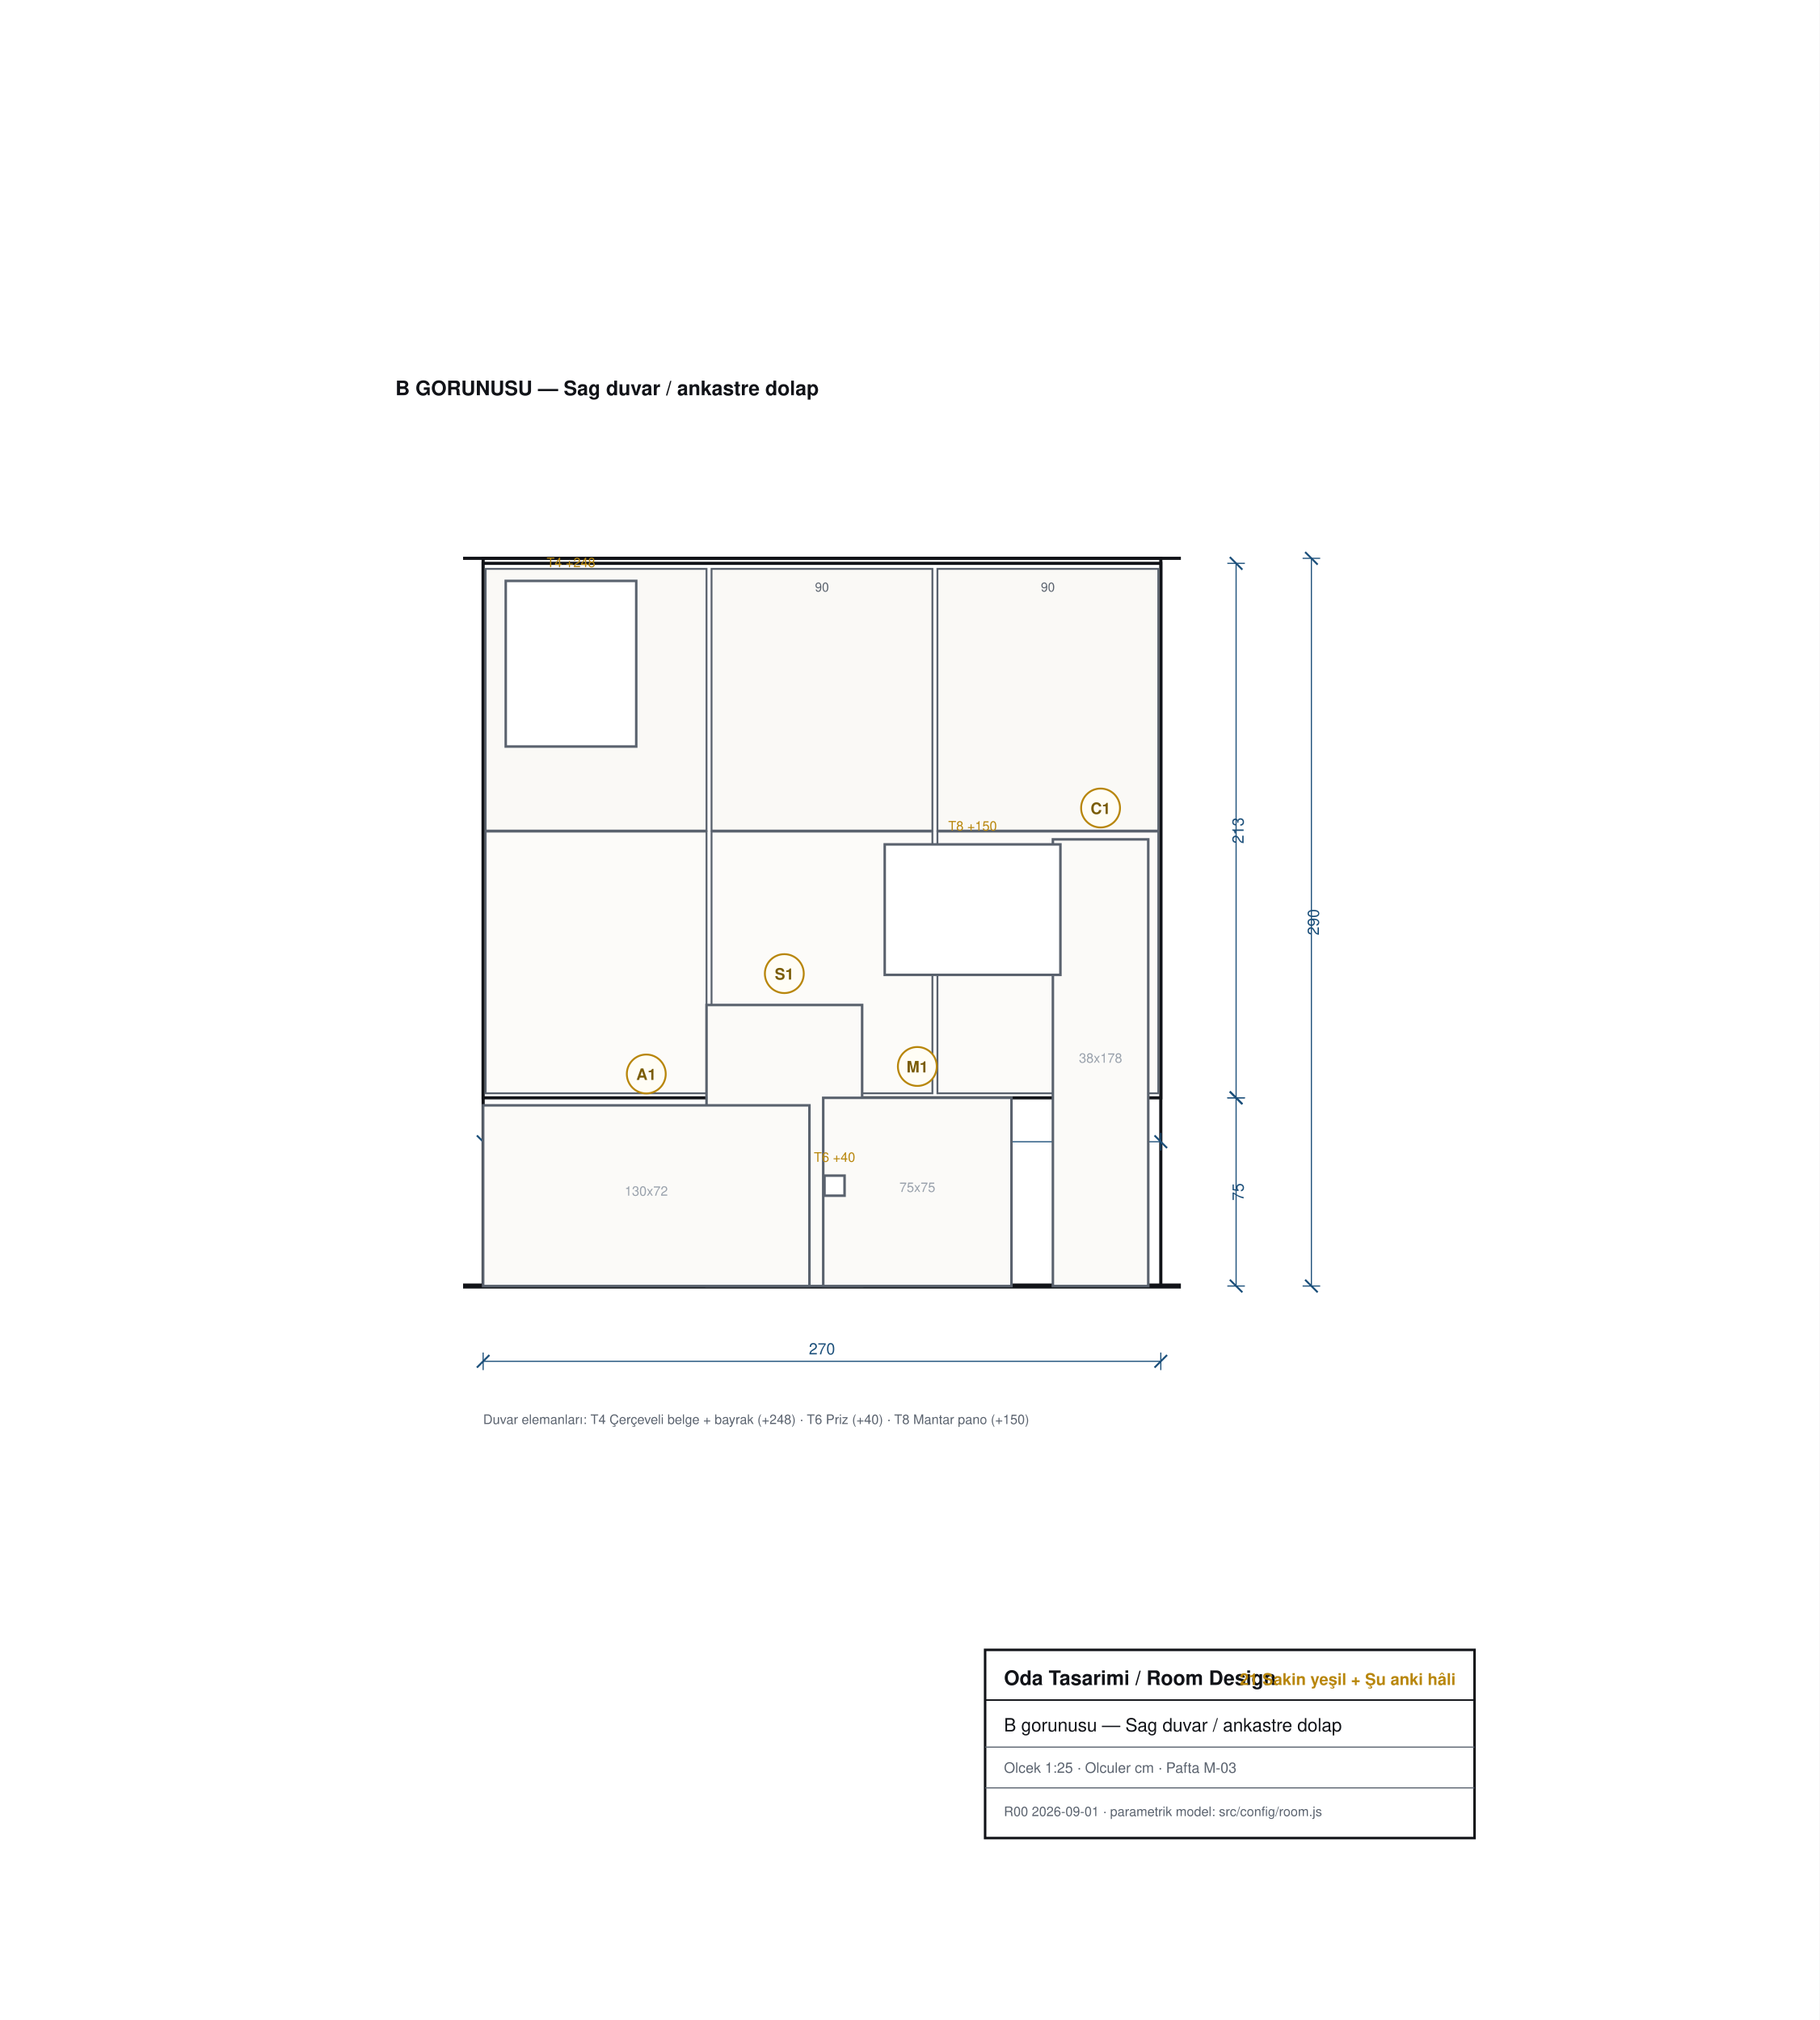
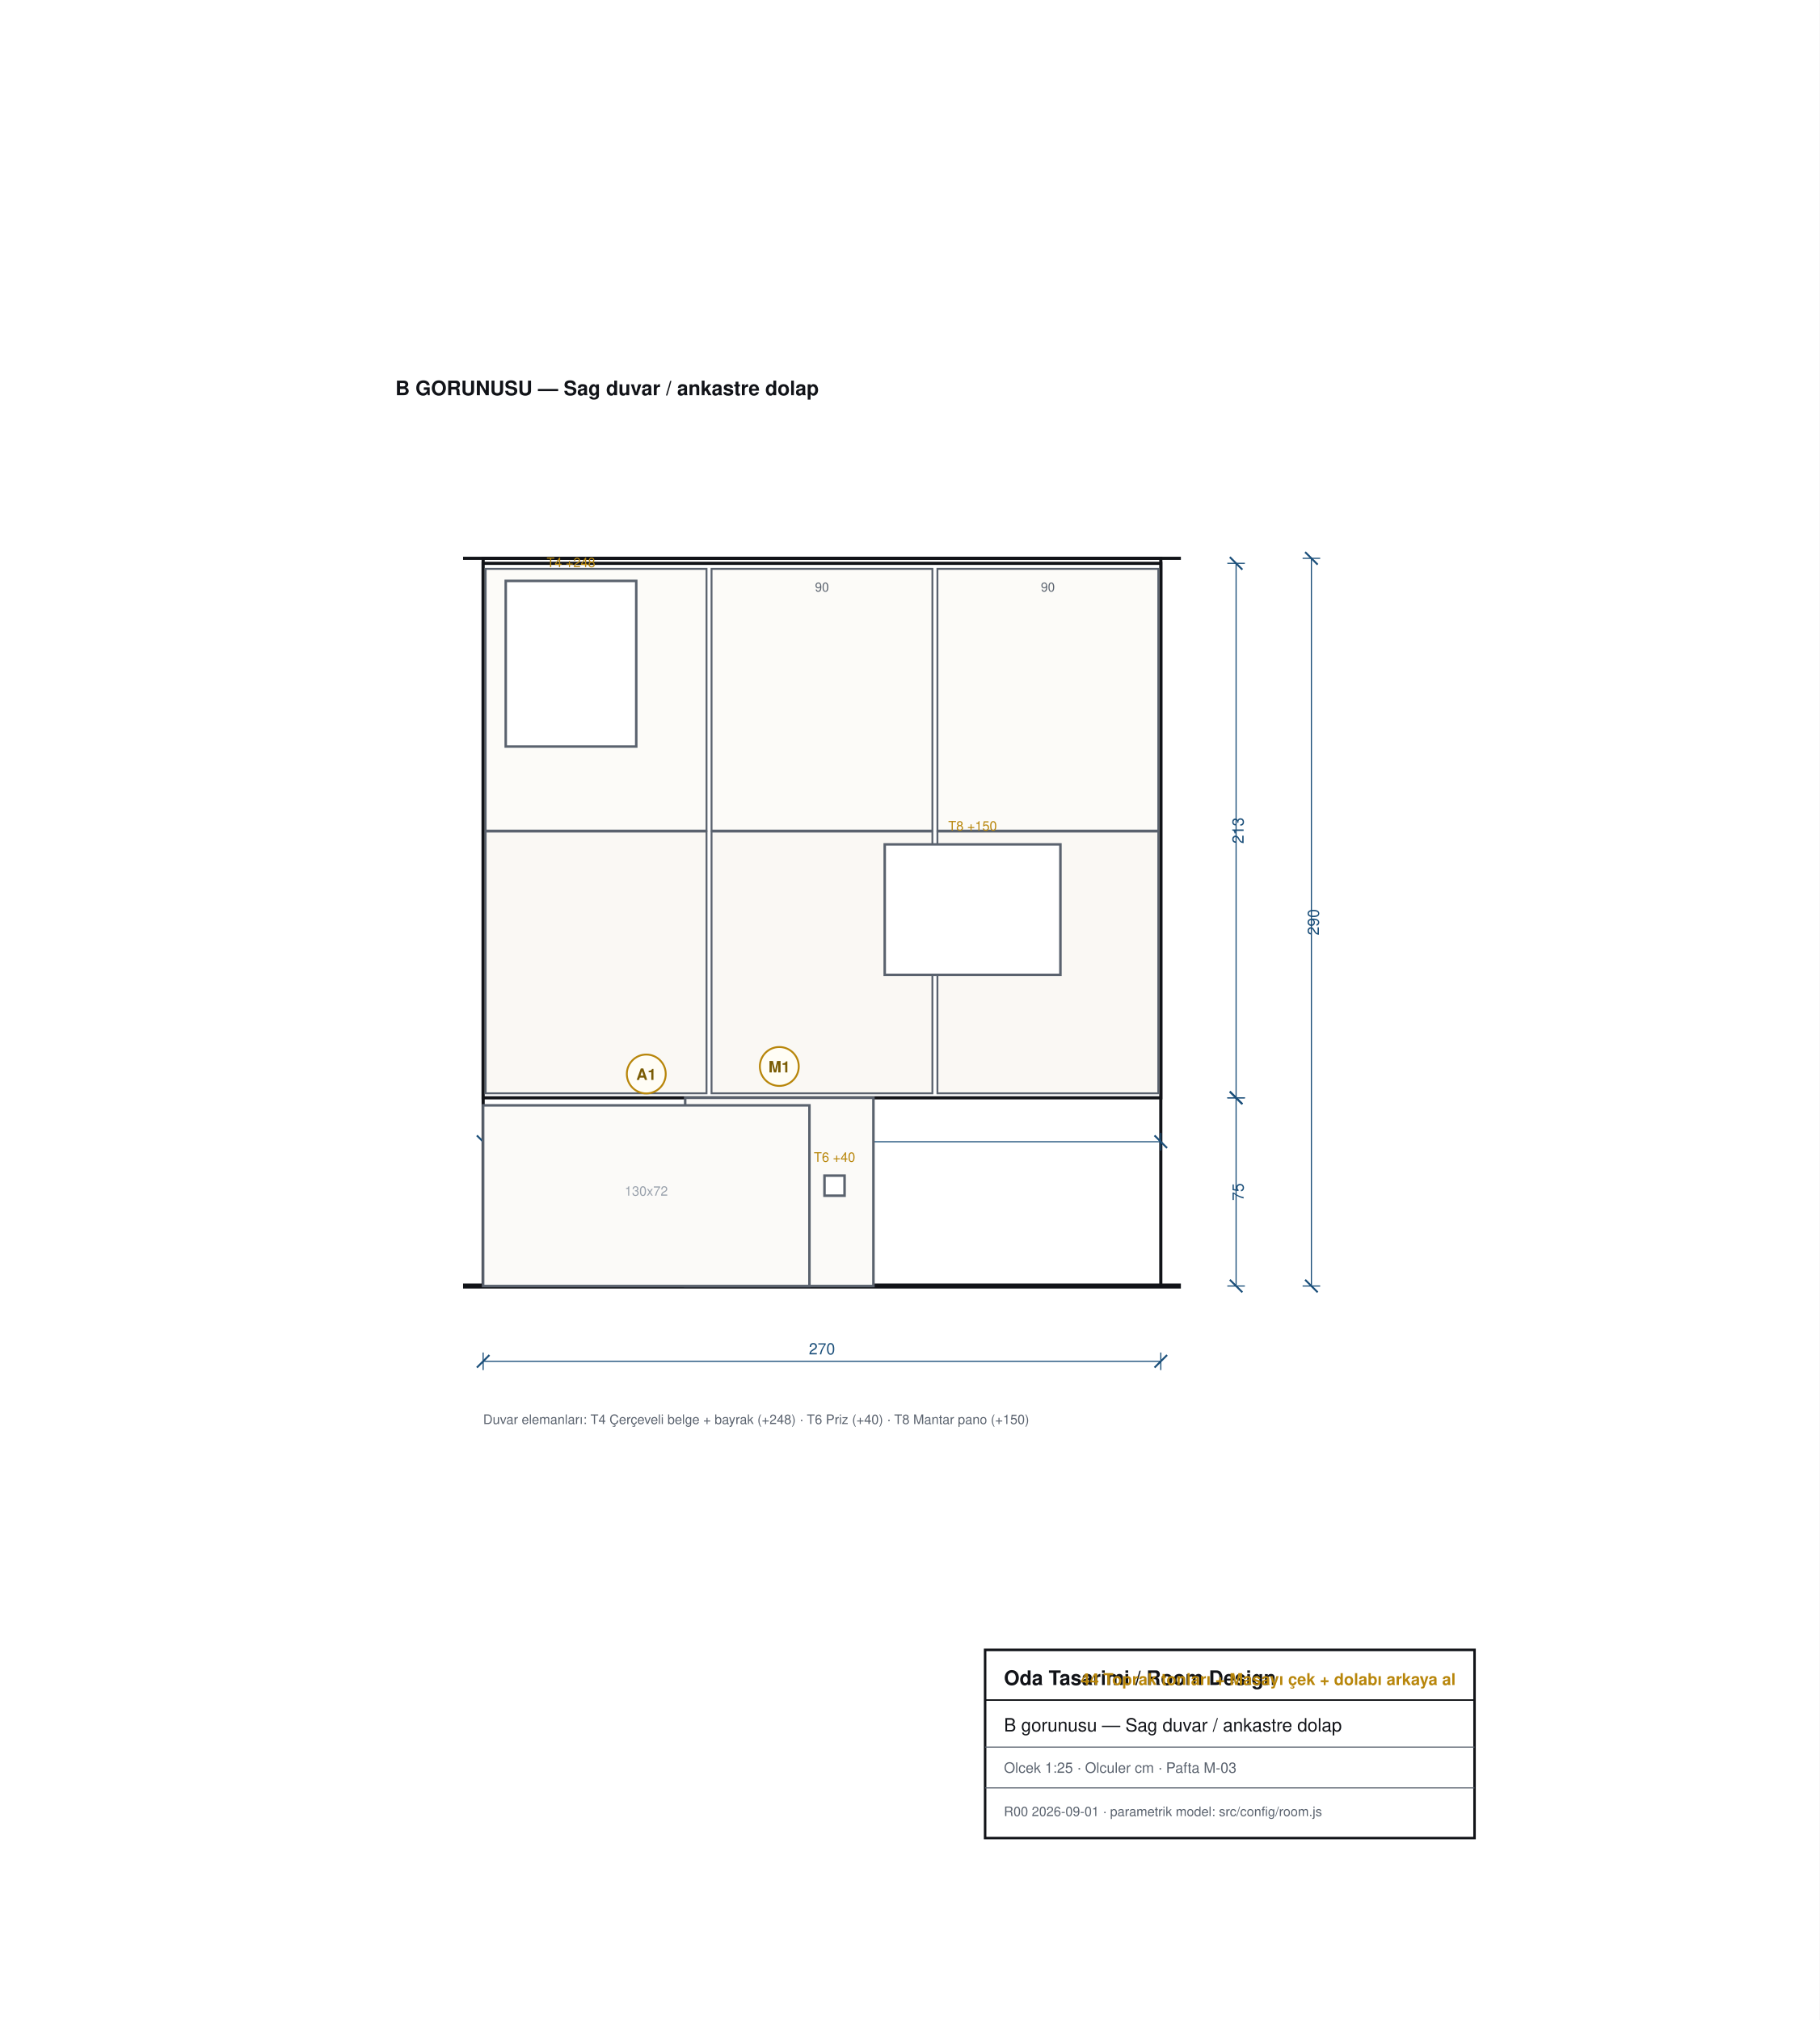
<svg xmlns="http://www.w3.org/2000/svg" width="290mm" height="322mm" viewBox="0 0 290 322" font-family="Helvetica,Arial,sans-serif">
  <rect width="290" height="322" fill="#ffffff" />
  <rect x="77.00" y="89.00" width="108.00" height="116.00" fill="#ffffff" stroke="#111318" stroke-width="0.5" />
  <line x1="73.80" y1="205.00" x2="188.20" y2="205.00" stroke="#111318" stroke-width="0.8" />
  <line x1="73.80" y1="89.00" x2="188.20" y2="89.00" stroke="#111318" stroke-width="0.5" />
  <rect x="77.00" y="89.80" width="108.00" height="85.20" fill="#ffffff" stroke="#111318" stroke-width="0.5" />
-   <rect x="77.40" y="132.56" width="35.20" height="41.72" fill="#fcfbf9" stroke="#5a626e" stroke-width="0.3" />
-   <rect x="77.40" y="90.68" width="35.20" height="41.72" fill="#faf9f6" stroke="#5a626e" stroke-width="0.3" />
+   <rect x="77.40" y="132.56" width="35.20" height="41.72" fill="#faf8f4" stroke="#5a626e" stroke-width="0.3" />
+   <rect x="77.40" y="90.68" width="35.20" height="41.72" fill="#fcfbf8" stroke="#5a626e" stroke-width="0.3" />
  <text x="95.00" y="94.30" font-size="2" fill="#5a626e" text-anchor="middle">90</text>
-   <rect x="113.40" y="132.56" width="35.20" height="41.72" fill="#fcfbf9" stroke="#5a626e" stroke-width="0.3" />
-   <rect x="113.40" y="90.68" width="35.20" height="41.72" fill="#faf9f6" stroke="#5a626e" stroke-width="0.3" />
+   <rect x="113.40" y="132.56" width="35.20" height="41.72" fill="#faf8f4" stroke="#5a626e" stroke-width="0.3" />
+   <rect x="113.40" y="90.68" width="35.20" height="41.72" fill="#fcfbf8" stroke="#5a626e" stroke-width="0.3" />
  <text x="131.00" y="94.30" font-size="2" fill="#5a626e" text-anchor="middle">90</text>
-   <rect x="149.40" y="132.56" width="35.20" height="41.72" fill="#fcfbf9" stroke="#5a626e" stroke-width="0.3" />
-   <rect x="149.40" y="90.68" width="35.20" height="41.72" fill="#faf9f6" stroke="#5a626e" stroke-width="0.3" />
+   <rect x="149.40" y="132.56" width="35.20" height="41.72" fill="#faf8f4" stroke="#5a626e" stroke-width="0.3" />
+   <rect x="149.40" y="90.68" width="35.20" height="41.72" fill="#fcfbf8" stroke="#5a626e" stroke-width="0.3" />
  <text x="167.00" y="94.30" font-size="2" fill="#5a626e" text-anchor="middle">90</text>
  <line x1="77.00" y1="183.40" x2="77.00" y2="180.60" stroke="#1b4f7a" stroke-width="0.18" />
  <line x1="185.00" y1="183.40" x2="185.00" y2="180.60" stroke="#1b4f7a" stroke-width="0.18" />
  <line x1="77.00" y1="182.00" x2="185.00" y2="182.00" stroke="#1b4f7a" stroke-width="0.18" />
  <line x1="76.00" y1="181.00" x2="78.00" y2="183.00" stroke="#1b4f7a" stroke-width="0.3" />
  <line x1="184.00" y1="181.00" x2="186.00" y2="183.00" stroke="#1b4f7a" stroke-width="0.3" />
  <text x="131.00" y="183.10" font-size="2.5" fill="#1b4f7a" text-anchor="middle">270</text>
  <line x1="198.40" y1="89.80" x2="195.60" y2="89.80" stroke="#1b4f7a" stroke-width="0.18" />
  <line x1="198.40" y1="175.00" x2="195.60" y2="175.00" stroke="#1b4f7a" stroke-width="0.18" />
  <line x1="197.00" y1="89.80" x2="197.00" y2="175.00" stroke="#1b4f7a" stroke-width="0.18" />
  <line x1="196.00" y1="88.80" x2="198.00" y2="90.80" stroke="#1b4f7a" stroke-width="0.3" />
  <line x1="196.00" y1="174.00" x2="198.00" y2="176.00" stroke="#1b4f7a" stroke-width="0.3" />
  <text x="198.20" y="132.40" font-size="2.5" fill="#1b4f7a" text-anchor="middle" transform="rotate(-90 198.20 132.40)">213</text>
  <line x1="198.40" y1="175.00" x2="195.60" y2="175.00" stroke="#1b4f7a" stroke-width="0.18" />
  <line x1="198.40" y1="205.00" x2="195.60" y2="205.00" stroke="#1b4f7a" stroke-width="0.18" />
  <line x1="197.00" y1="175.00" x2="197.00" y2="205.00" stroke="#1b4f7a" stroke-width="0.18" />
  <line x1="196.00" y1="174.00" x2="198.00" y2="176.00" stroke="#1b4f7a" stroke-width="0.3" />
  <line x1="196.00" y1="204.00" x2="198.00" y2="206.00" stroke="#1b4f7a" stroke-width="0.3" />
  <text x="198.20" y="190.00" font-size="2.5" fill="#1b4f7a" text-anchor="middle" transform="rotate(-90 198.20 190.00)">75</text>
  <line x1="210.40" y1="89.00" x2="207.60" y2="89.00" stroke="#1b4f7a" stroke-width="0.18" />
  <line x1="210.40" y1="205.00" x2="207.60" y2="205.00" stroke="#1b4f7a" stroke-width="0.18" />
  <line x1="209.00" y1="89.00" x2="209.00" y2="205.00" stroke="#1b4f7a" stroke-width="0.18" />
  <line x1="208.00" y1="88.00" x2="210.00" y2="90.00" stroke="#1b4f7a" stroke-width="0.3" />
  <line x1="208.00" y1="204.00" x2="210.00" y2="206.00" stroke="#1b4f7a" stroke-width="0.3" />
  <text x="210.20" y="147.00" font-size="2.5" fill="#1b4f7a" text-anchor="middle" transform="rotate(-90 210.20 147.00)">290</text>
  <line x1="77.00" y1="215.60" x2="77.00" y2="218.40" stroke="#1b4f7a" stroke-width="0.18" />
  <line x1="185.00" y1="215.60" x2="185.00" y2="218.40" stroke="#1b4f7a" stroke-width="0.18" />
  <line x1="77.00" y1="217.00" x2="185.00" y2="217.00" stroke="#1b4f7a" stroke-width="0.18" />
  <line x1="76.00" y1="218.00" x2="78.00" y2="216.00" stroke="#1b4f7a" stroke-width="0.3" />
  <line x1="184.00" y1="218.00" x2="186.00" y2="216.00" stroke="#1b4f7a" stroke-width="0.3" />
  <text x="131.00" y="215.90" font-size="2.5" fill="#1b4f7a" text-anchor="middle">270</text>
-   <rect x="112.60" y="160.20" width="24.80" height="44.80" fill="#fbfaf8" stroke="#5a626e" stroke-width="0.4" />
-   <circle cx="125.00" cy="155.20" r="3.10" fill="#fffdf5" stroke="#b8860b" stroke-width="0.3" />
-   <text x="125.00" y="156.15" font-size="2.5" fill="#7a5c05" text-anchor="middle" font-weight="700">S1</text>
-   <text x="125.00" y="182.60" font-size="2.1" fill="#98a0ab" text-anchor="middle">62x112</text>
-   <rect x="167.80" y="133.80" width="15.20" height="71.20" fill="#fbfaf8" stroke="#5a626e" stroke-width="0.4" />
-   <circle cx="175.40" cy="128.80" r="3.10" fill="#fffdf5" stroke="#b8860b" stroke-width="0.3" />
-   <text x="175.40" y="129.75" font-size="2.5" fill="#7a5c05" text-anchor="middle" font-weight="700">C1</text>
-   <text x="175.40" y="169.40" font-size="2.1" fill="#98a0ab" text-anchor="middle">38x178</text>
-   <rect x="131.20" y="175.00" width="30.00" height="30.00" fill="#fbfaf8" stroke="#5a626e" stroke-width="0.4" />
-   <circle cx="146.20" cy="170.00" r="3.10" fill="#fffdf5" stroke="#b8860b" stroke-width="0.3" />
-   <text x="146.20" y="170.95" font-size="2.5" fill="#7a5c05" text-anchor="middle" font-weight="700">M1</text>
-   <text x="146.20" y="190.00" font-size="2.1" fill="#98a0ab" text-anchor="middle">75x75</text>
+   <rect x="109.20" y="175.00" width="30.00" height="30.00" fill="#fbfaf8" stroke="#5a626e" stroke-width="0.4" />
+   <circle cx="124.20" cy="170.00" r="3.10" fill="#fffdf5" stroke="#b8860b" stroke-width="0.3" />
+   <text x="124.20" y="170.95" font-size="2.5" fill="#7a5c05" text-anchor="middle" font-weight="700">M1</text>
+   <text x="124.20" y="190.00" font-size="2.1" fill="#98a0ab" text-anchor="middle">75x75</text>
  <rect x="77.00" y="176.20" width="52.00" height="28.80" fill="#fbfaf8" stroke="#5a626e" stroke-width="0.4" />
  <circle cx="103.00" cy="171.20" r="3.10" fill="#fffdf5" stroke="#b8860b" stroke-width="0.3" />
  <text x="103.00" y="172.15" font-size="2.5" fill="#7a5c05" text-anchor="middle" font-weight="700">A1</text>
  <text x="103.00" y="190.60" font-size="2.1" fill="#98a0ab" text-anchor="middle">130x72</text>
  <rect x="80.60" y="92.60" width="20.80" height="26.40" fill="#ffffff" stroke="#5a626e" stroke-width="0.4" />
  <text x="91.00" y="90.40" font-size="2.1" fill="#b8860b" text-anchor="middle">T4  +248</text>
  <rect x="131.40" y="187.40" width="3.20" height="3.20" fill="#ffffff" stroke="#5a626e" stroke-width="0.4" />
  <text x="133.00" y="185.20" font-size="2.1" fill="#b8860b" text-anchor="middle">T6  +40</text>
  <rect x="141.00" y="134.60" width="28.00" height="20.80" fill="#ffffff" stroke="#5a626e" stroke-width="0.4" />
  <text x="155.00" y="132.40" font-size="2.1" fill="#b8860b" text-anchor="middle">T8  +150</text>
  <text x="77.00" y="227.00" font-size="2.1" fill="#5a626e" text-anchor="start">Duvar elemanları:  T4 Çerçeveli belge + bayrak (+248)   ·   T6 Priz (+40)   ·   T8 Mantar pano (+150)</text>
  <text x="63.00" y="63.00" font-size="3.2" fill="#111318" text-anchor="start" font-weight="700">B GORUNUSU — Sag duvar / ankastre dolap</text>
  <rect x="157.00" y="263.00" width="78.00" height="30.00" fill="#ffffff" stroke="#111318" stroke-width="0.4" />
  <line x1="157.00" y1="271.00" x2="235.00" y2="271.00" stroke="#111318" stroke-width="0.25" />
  <line x1="157.00" y1="278.50" x2="235.00" y2="278.50" stroke="#5a626e" stroke-width="0.18" />
  <line x1="157.00" y1="285.00" x2="235.00" y2="285.00" stroke="#5a626e" stroke-width="0.18" />
  <text x="160.00" y="268.60" font-size="3.2" fill="#111318" text-anchor="start" font-weight="700">Oda Tasarimi / Room Design</text>
  <text x="160.00" y="276.00" font-size="2.9" fill="#111318" text-anchor="start">B gorunusu — Sag duvar / ankastre dolap</text>
  <text x="160.00" y="282.60" font-size="2.3" fill="#5a626e" text-anchor="start">Olcek 1:25  ·  Olculer cm  ·  Pafta M-03</text>
-   <text x="232.00" y="268.60" font-size="2.6" fill="#b8860b" text-anchor="end" font-weight="700">21 Sakin yeşil + Şu anki hâli</text>
+   <text x="232.00" y="268.60" font-size="2.6" fill="#b8860b" text-anchor="end" font-weight="700">44 Toprak tonları + Masayı çek + dolabı arkaya al</text>
  <text x="160.00" y="289.50" font-size="2.1" fill="#5a626e" text-anchor="start">R00  2026-09-01  ·  parametrik model: src/config/room.js</text>
</svg>
